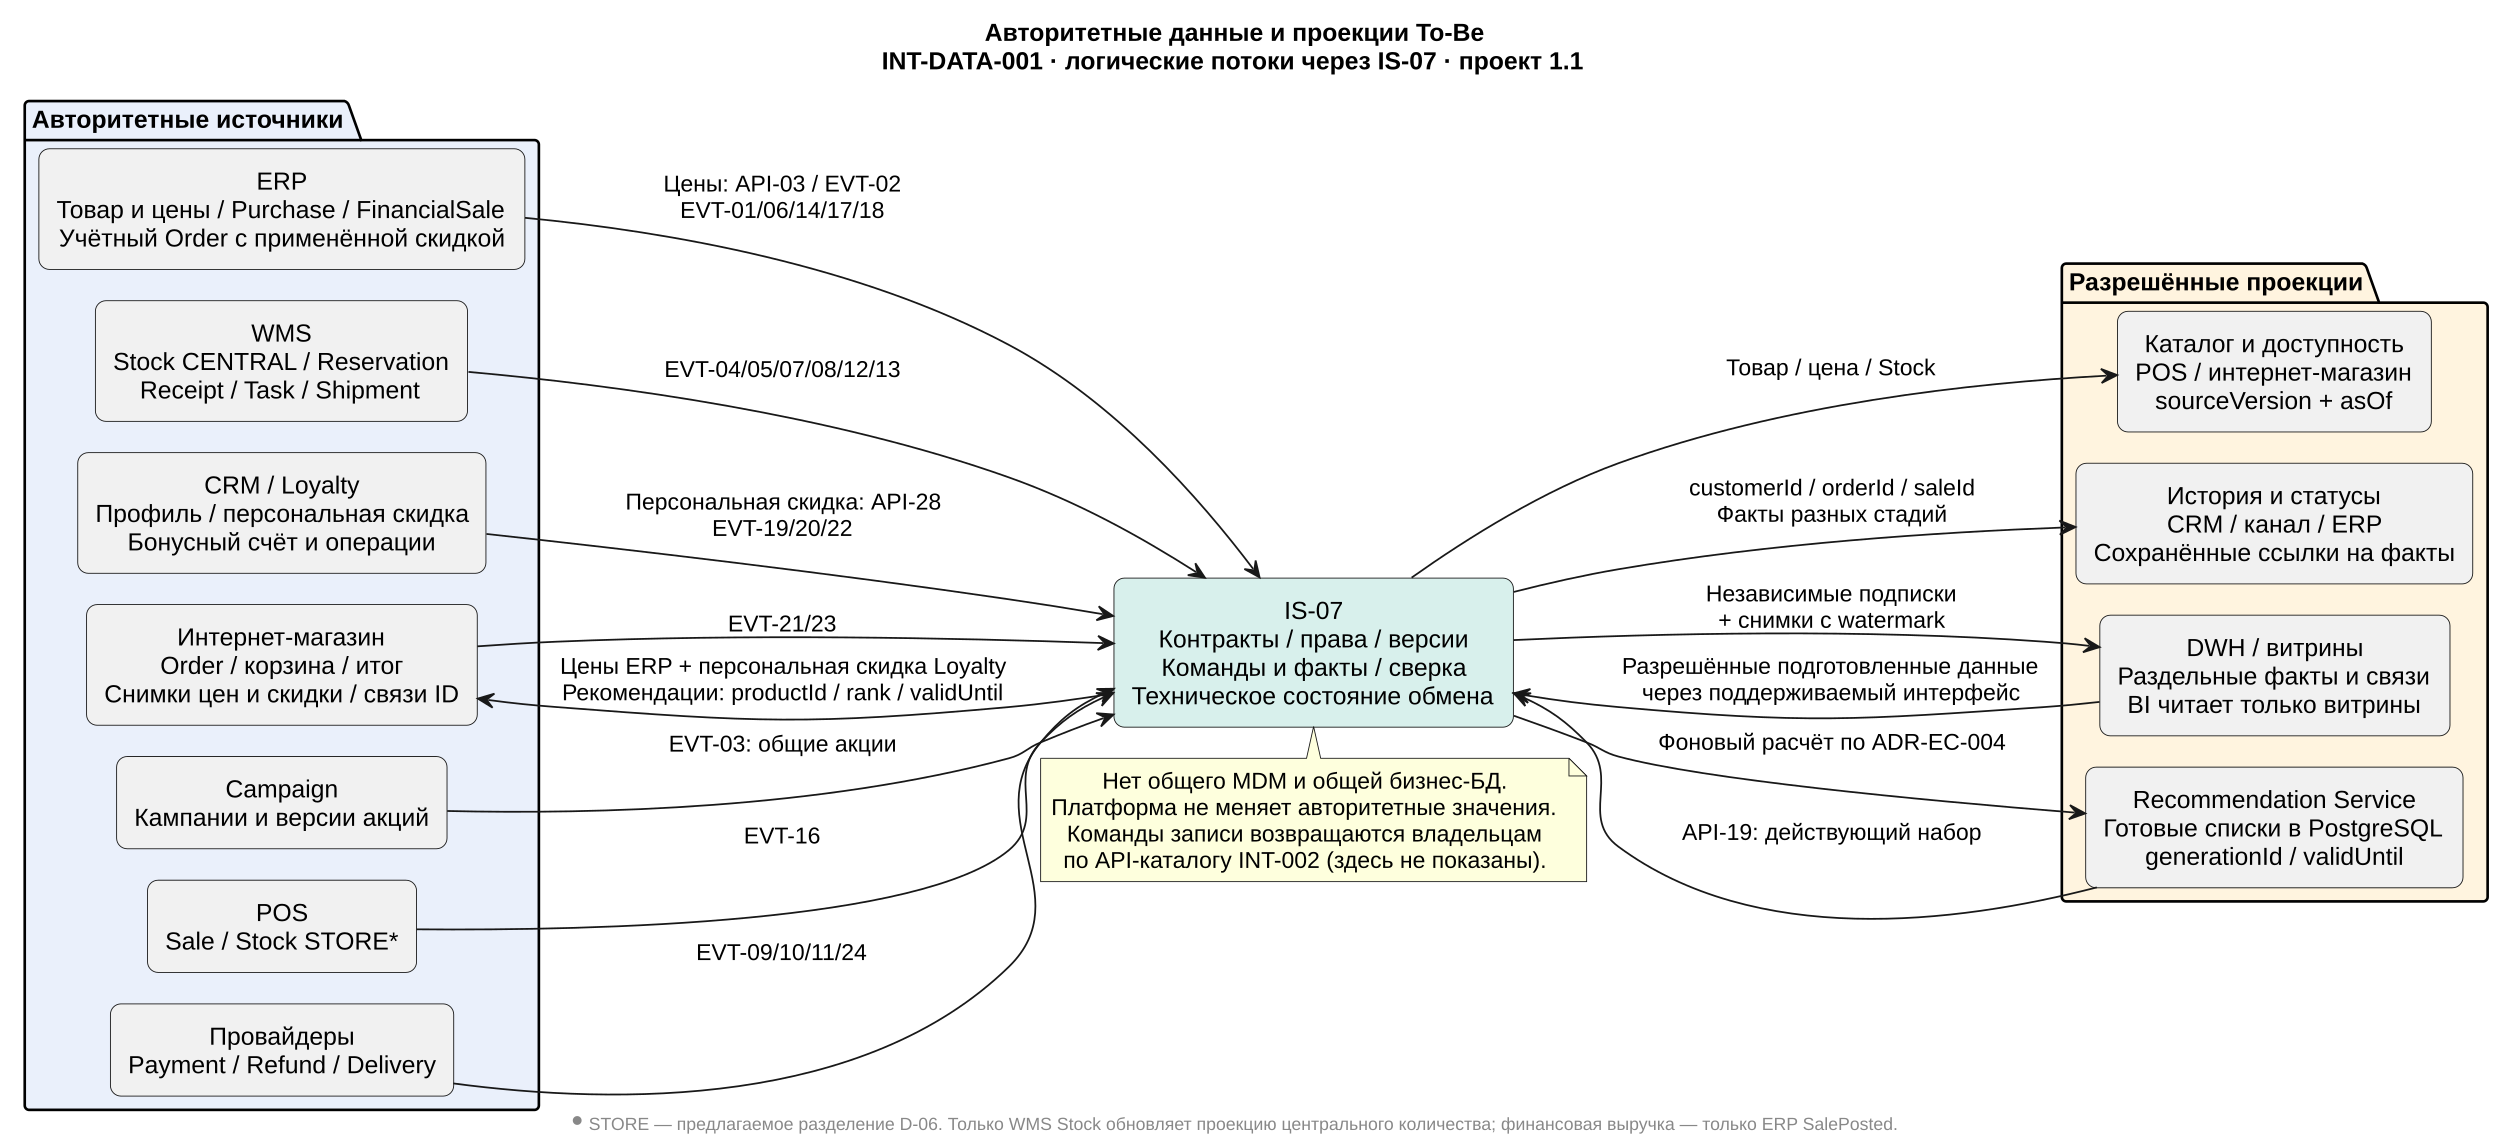
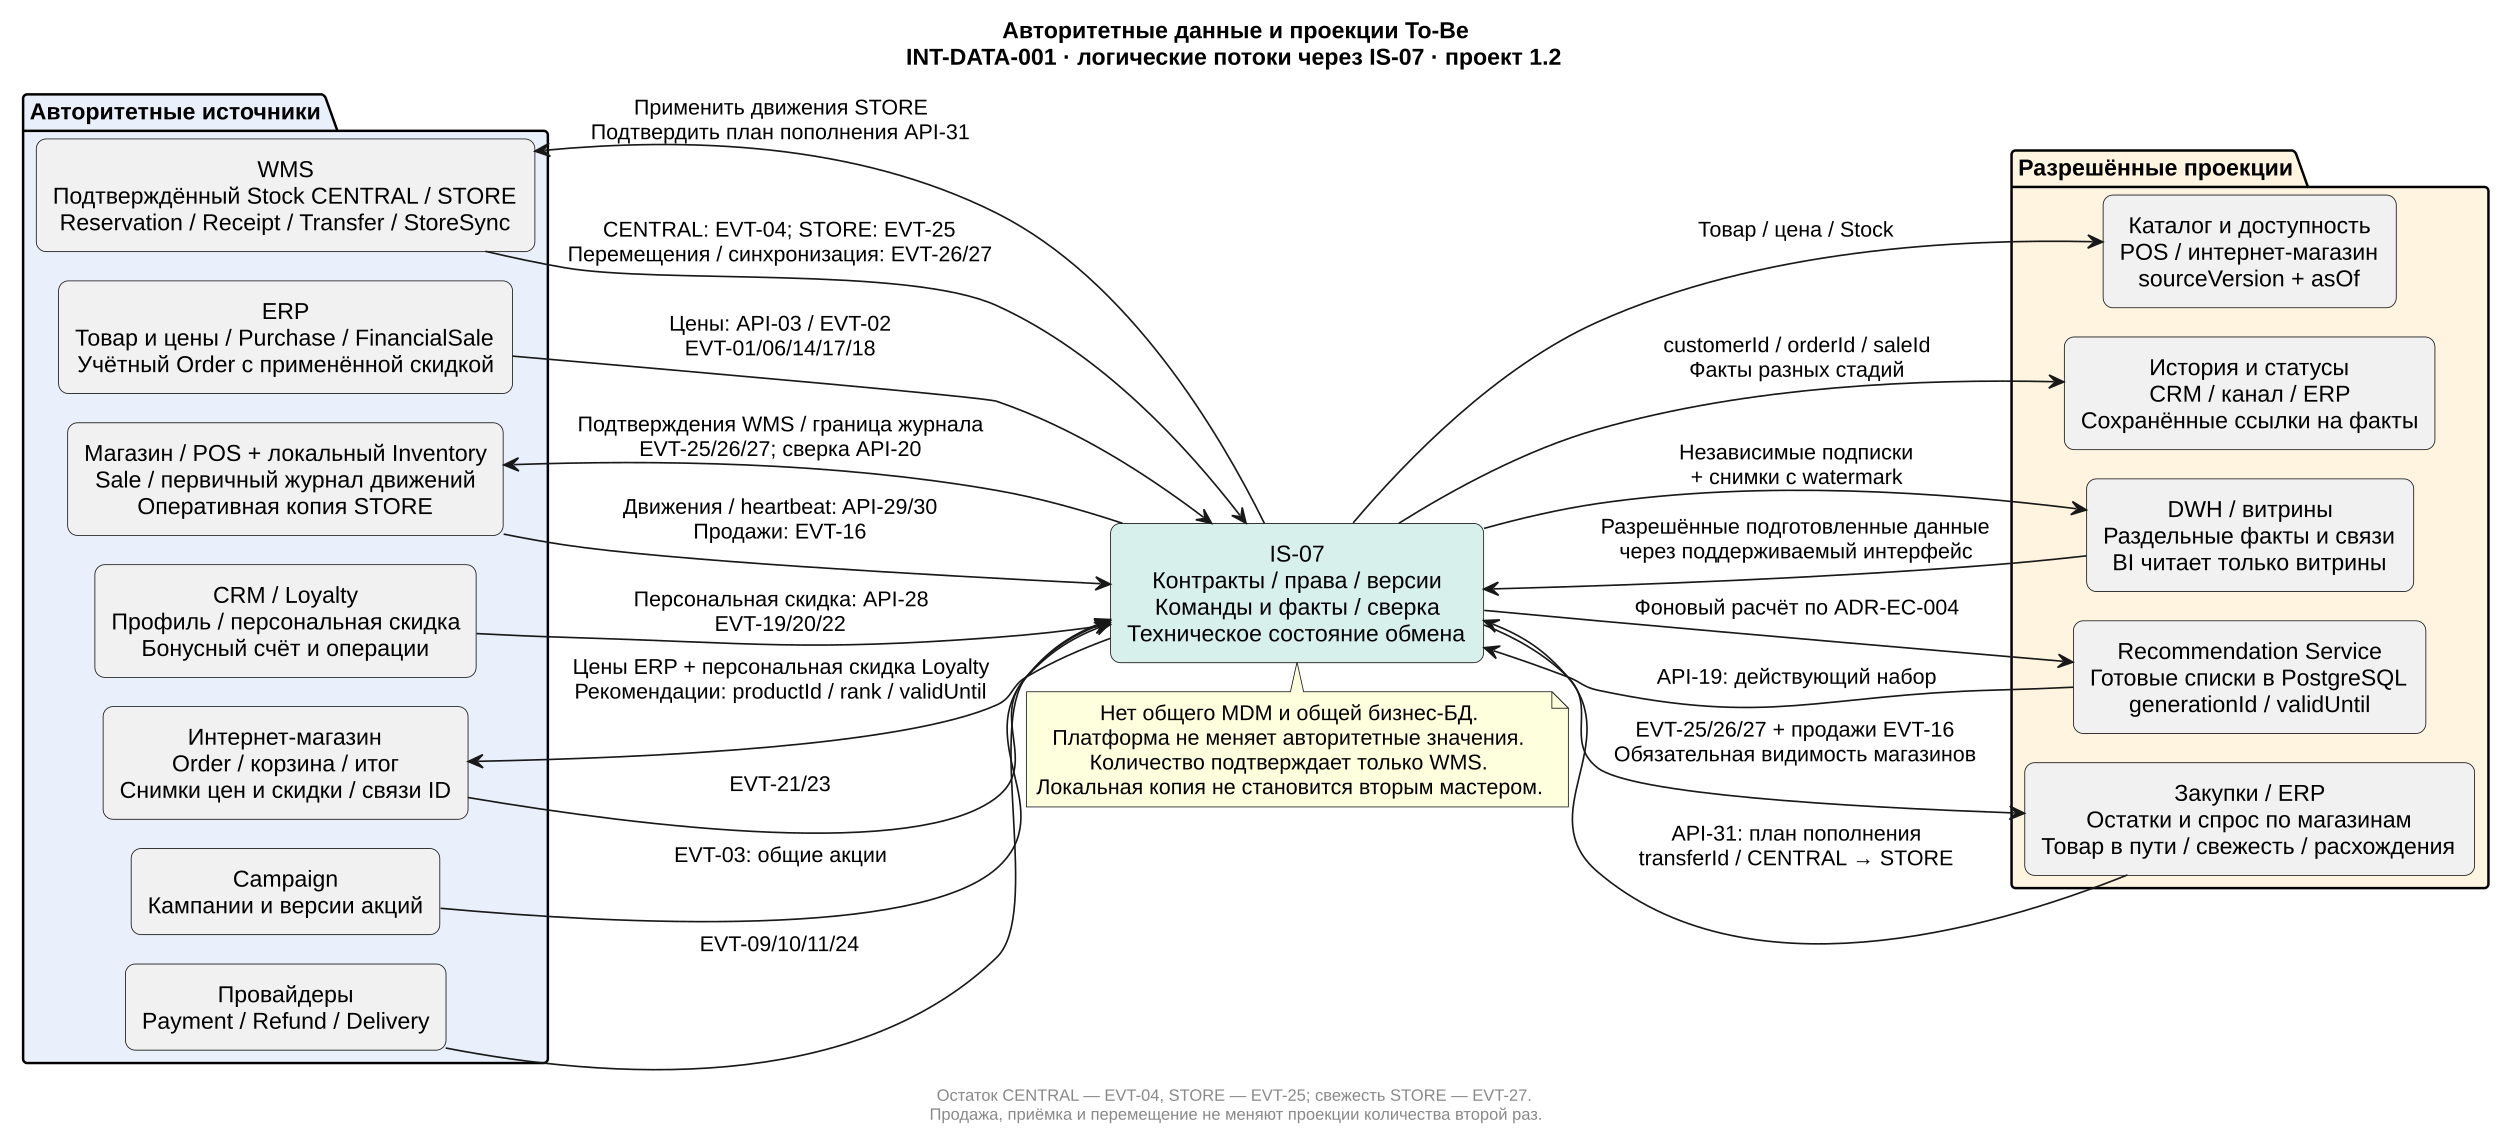
- <svg xmlns="http://www.w3.org/2000/svg" contentStyleType="text/css" data-diagram-type="DESCRIPTION" height="649px" preserveAspectRatio="none" style="width:1415px;height:649px;background:#FFFFFF;" version="1.1" viewBox="0 0 1415 649" width="1415px" zoomAndPan="magnify">
+ <svg xmlns="http://www.w3.org/2000/svg" contentStyleType="text/css" data-diagram-type="DESCRIPTION" height="688px" preserveAspectRatio="none" style="width:1515px;height:688px;background:#FFFFFF;" version="1.1" viewBox="0 0 1515 688" width="1515px" zoomAndPan="magnify">
  <defs />
  <g>
-     <text fill="#000000" font-family="Arial" font-size="14" font-weight="bold" lengthAdjust="spacing" textLength="284.307" x="557.347" y="23.132">Авторитетные данные и проекции To-Be</text>
-     <text fill="#000000" font-family="Arial" font-size="14" font-weight="bold" lengthAdjust="spacing" textLength="400.914" x="499.043" y="39.23">INT-DATA-001 · логические потоки через IS-07 · проект 1.1</text>
+     <text fill="#000000" font-family="Arial" font-size="14" font-weight="bold" lengthAdjust="spacing" textLength="284.307" x="607.347" y="23.132">Авторитетные данные и проекции To-Be</text>
+     <text fill="#000000" font-family="Arial" font-size="14" font-weight="bold" lengthAdjust="spacing" textLength="400.914" x="549.043" y="39.23">INT-DATA-001 · логические потоки через IS-07 · проект 1.2</text>
    <g class="cluster" data-entity="Авторитетные источники" data-source-line="9" data-uid="ent0002" id="cluster_Авторитетные источники">
-       <path d="M16.5,57.197 L194.975,57.197 A3.75,3.75 0 0 1 197.475,59.697 L204.475,79.296 L302.5,79.296 A2.5,2.5 0 0 1 305,81.796 L305,625.697 A2.5,2.5 0 0 1 302.5,628.197 L16.5,628.197 A2.5,2.5 0 0 1 14,625.697 L14,59.697 A2.5,2.5 0 0 1 16.5,57.197" fill="#EAF0FB" style="stroke:#000000;stroke-width:1.5;" />
+       <path d="M16.5,57.197 L194.975,57.197 A3.75,3.75 0 0 1 197.475,59.697 L204.475,79.296 L329.5,79.296 A2.5,2.5 0 0 1 332,81.796 L332,641.697 A2.5,2.5 0 0 1 329.5,644.197 L16.5,644.197 A2.5,2.5 0 0 1 14,641.697 L14,59.697 A2.5,2.5 0 0 1 16.5,57.197" fill="#EAF0FB" style="stroke:#000000;stroke-width:1.5;" />
      <line style="stroke:#000000;stroke-width:1.5;" x1="14" x2="204.475" y1="79.296" y2="79.296" />
      <text fill="#000000" font-family="Arial" font-size="14" font-weight="bold" lengthAdjust="spacing" textLength="177.475" x="18" y="72.329">Авторитетные источники</text>
    </g>
    <g class="cluster" data-entity="Разрешённые проекции" data-source-line="19" data-uid="ent0011" id="cluster_Разрешённые проекции">
-       <path d="M1169.5,149.197 L1337.092,149.197 A3.75,3.75 0 0 1 1339.592,151.697 L1346.592,171.296 L1405.5,171.296 A2.5,2.5 0 0 1 1408,173.796 L1408,507.697 A2.5,2.5 0 0 1 1405.5,510.197 L1169.5,510.197 A2.5,2.5 0 0 1 1167,507.697 L1167,151.697 A2.5,2.5 0 0 1 1169.5,149.197" fill="#FFF4DF" style="stroke:#000000;stroke-width:1.5;" />
-       <line style="stroke:#000000;stroke-width:1.5;" x1="1167" x2="1346.592" y1="171.296" y2="171.296" />
-       <text fill="#000000" font-family="Arial" font-size="14" font-weight="bold" lengthAdjust="spacing" textLength="166.592" x="1171" y="164.329">Разрешённые проекции</text>
+       <path d="M1221.5,91.197 L1389.092,91.197 A3.75,3.75 0 0 1 1391.592,93.697 L1398.592,113.296 L1505.5,113.296 A2.5,2.5 0 0 1 1508,115.796 L1508,535.697 A2.5,2.5 0 0 1 1505.5,538.197 L1221.5,538.197 A2.5,2.5 0 0 1 1219,535.697 L1219,93.697 A2.5,2.5 0 0 1 1221.5,91.197" fill="#FFF4DF" style="stroke:#000000;stroke-width:1.5;" />
+       <line style="stroke:#000000;stroke-width:1.5;" x1="1219" x2="1398.592" y1="113.296" y2="113.296" />
+       <text fill="#000000" font-family="Arial" font-size="14" font-weight="bold" lengthAdjust="spacing" textLength="166.592" x="1223" y="106.329">Разрешённые проекции</text>
    </g>
    <g class="entity" data-entity="IP" data-source-line="18" data-uid="ent0010" id="entity_IP">
-       <rect fill="#D8F0EC" height="84.394" rx="6" ry="6" style="stroke:#181818;stroke-width:0.5;" width="226.083" x="630.5" y="327.197" />
-       <text fill="#000000" font-family="Arial" font-size="14" lengthAdjust="spacing" textLength="33.462" x="726.811" y="350.329">IS-07</text>
-       <text fill="#000000" font-family="Arial" font-size="14" lengthAdjust="spacing" textLength="175.622" x="655.731" y="366.428">Контракты / права / версии</text>
-       <text fill="#000000" font-family="Arial" font-size="14" lengthAdjust="spacing" textLength="172.409" x="657.337" y="382.526">Команды и факты / сверка</text>
-       <text fill="#000000" font-family="Arial" font-size="14" lengthAdjust="spacing" textLength="206.083" x="640.5" y="398.625">Техническое состояние обмена</text>
-     </g>
-     <g class="entity" data-entity="GMN30" data-source-line="40" data-uid="ent0031" id="entity_GMN30">
-       <path d="M589,429.197 L589,498.992 A0,0 0 0 0 589,498.992 L898.031,498.992 A0,0 0 0 0 898.031,498.992 L898.031,439.197 L888.031,429.197 L747.5,429.197 L743.5,411.206 L739.5,429.197 L589,429.197 A0,0 0 0 0 589,429.197" fill="#FEFFDD" style="stroke:#181818;stroke-width:0.5;" />
-       <path d="M888.031,429.197 L888.031,439.197 L898.031,439.197 L888.031,429.197" fill="#FEFFDD" style="stroke:#181818;stroke-width:0.5;" />
-       <text fill="#000000" font-family="Arial" font-size="13" lengthAdjust="spacing" textLength="230.23" x="623.901" y="446.391">Нет общего MDM и общей бизнес-БД.</text>
-       <text fill="#000000" font-family="Arial" font-size="13" lengthAdjust="spacing" textLength="288.031" x="595" y="461.34">Платформа не меняет авторитетные значения.</text>
-       <text fill="#000000" font-family="Arial" font-size="13" lengthAdjust="spacing" textLength="270.309" x="603.861" y="476.289">Команды записи возвращаются владельцам</text>
-       <text fill="#000000" font-family="Arial" font-size="13" lengthAdjust="spacing" textLength="274.358" x="601.836" y="491.237">по API-каталогу INT-002 (здесь не показаны).</text>
+       <rect fill="#D8F0EC" height="84.394" rx="6" ry="6" style="stroke:#181818;stroke-width:0.5;" width="226.083" x="673" y="317.197" />
+       <text fill="#000000" font-family="Arial" font-size="14" lengthAdjust="spacing" textLength="33.462" x="769.311" y="340.329">IS-07</text>
+       <text fill="#000000" font-family="Arial" font-size="14" lengthAdjust="spacing" textLength="175.622" x="698.231" y="356.428">Контракты / права / версии</text>
+       <text fill="#000000" font-family="Arial" font-size="14" lengthAdjust="spacing" textLength="172.409" x="699.837" y="372.526">Команды и факты / сверка</text>
+       <text fill="#000000" font-family="Arial" font-size="14" lengthAdjust="spacing" textLength="206.083" x="683" y="388.625">Техническое состояние обмена</text>
+     </g>
+     <g class="entity" data-entity="GMN35" data-source-line="45" data-uid="ent0036" id="entity_GMN35">
+       <path d="M622,419.197 L622,488.992 A0,0 0 0 0 622,488.992 L950.43,488.992 A0,0 0 0 0 950.43,488.992 L950.43,429.197 L940.43,419.197 L790,419.197 L786,401.206 L782,419.197 L622,419.197 A0,0 0 0 0 622,419.197" fill="#FEFFDD" style="stroke:#181818;stroke-width:0.5;" />
+       <path d="M940.43,419.197 L940.43,429.197 L950.43,429.197 L940.43,419.197" fill="#FEFFDD" style="stroke:#181818;stroke-width:0.5;" />
+       <text fill="#000000" font-family="Arial" font-size="13" lengthAdjust="spacing" textLength="230.23" x="666.6" y="436.391">Нет общего MDM и общей бизнес-БД.</text>
+       <text fill="#000000" font-family="Arial" font-size="13" lengthAdjust="spacing" textLength="288.031" x="637.699" y="451.34">Платформа не меняет авторитетные значения.</text>
+       <text fill="#000000" font-family="Arial" font-size="13" lengthAdjust="spacing" textLength="242.792" x="660.319" y="466.289">Количество подтверждает только WMS.</text>
+       <text fill="#000000" font-family="Arial" font-size="13" lengthAdjust="spacing" textLength="307.43" x="628" y="481.237">Локальная копия не становится вторым мастером.</text>
    </g>
    <g class="entity" data-entity="ERP" data-source-line="10" data-uid="ent0003" id="entity_ERP">
-       <rect fill="#F1F1F1" height="68.296" rx="6" ry="6" style="stroke:#181818;stroke-width:0.5;" width="275.076" x="22" y="84.197" />
-       <text fill="#000000" font-family="Arial" font-size="14" lengthAdjust="spacing" textLength="28.786" x="145.145" y="107.329">ERP</text>
-       <text fill="#000000" font-family="Arial" font-size="14" lengthAdjust="spacing" textLength="255.076" x="32" y="123.428">Товар и цены / Purchase / FinancialSale</text>
-       <text fill="#000000" font-family="Arial" font-size="14" lengthAdjust="spacing" textLength="252.376" x="33.35" y="139.526">Учётный Order с применённой скидкой</text>
+       <rect fill="#F1F1F1" height="68.296" rx="6" ry="6" style="stroke:#181818;stroke-width:0.5;" width="275.076" x="35.5" y="170.197" />
+       <text fill="#000000" font-family="Arial" font-size="14" lengthAdjust="spacing" textLength="28.786" x="158.645" y="193.329">ERP</text>
+       <text fill="#000000" font-family="Arial" font-size="14" lengthAdjust="spacing" textLength="255.076" x="45.5" y="209.428">Товар и цены / Purchase / FinancialSale</text>
+       <text fill="#000000" font-family="Arial" font-size="14" lengthAdjust="spacing" textLength="252.376" x="46.85" y="225.526">Учётный Order с применённой скидкой</text>
    </g>
    <g class="entity" data-entity="WMS" data-source-line="11" data-uid="ent0004" id="entity_WMS">
-       <rect fill="#F1F1F1" height="68.296" rx="6" ry="6" style="stroke:#181818;stroke-width:0.5;" width="210.62" x="54" y="170.197" />
-       <text fill="#000000" font-family="Arial" font-size="14" lengthAdjust="spacing" textLength="34.214" x="142.203" y="193.329">WMS</text>
-       <text fill="#000000" font-family="Arial" font-size="14" lengthAdjust="spacing" textLength="190.62" x="64" y="209.428">Stock CENTRAL / Reservation</text>
-       <text fill="#000000" font-family="Arial" font-size="14" lengthAdjust="spacing" textLength="160.289" x="79.165" y="225.526">Receipt / Task / Shipment</text>
+       <rect fill="#F1F1F1" height="68.296" rx="6" ry="6" style="stroke:#181818;stroke-width:0.5;" width="302.14" x="22" y="84.197" />
+       <text fill="#000000" font-family="Arial" font-size="14" lengthAdjust="spacing" textLength="34.214" x="155.963" y="107.329">WMS</text>
+       <text fill="#000000" font-family="Arial" font-size="14" lengthAdjust="spacing" textLength="282.14" x="32" y="123.428">Подтверждённый Stock CENTRAL / STORE</text>
+       <text fill="#000000" font-family="Arial" font-size="14" lengthAdjust="spacing" textLength="273.889" x="36.126" y="139.526">Reservation / Receipt / Transfer / StoreSync</text>
    </g>
    <g class="entity" data-entity="CRM" data-source-line="12" data-uid="ent0005" id="entity_CRM">
-       <rect fill="#F1F1F1" height="68.296" rx="6" ry="6" style="stroke:#181818;stroke-width:0.5;" width="231.039" x="44" y="256.197" />
-       <text fill="#000000" font-family="Arial" font-size="14" lengthAdjust="spacing" textLength="87.91" x="115.564" y="279.329">CRM / Loyalty</text>
-       <text fill="#000000" font-family="Arial" font-size="14" lengthAdjust="spacing" textLength="211.039" x="54" y="295.428">Профиль / персональная скидка</text>
-       <text fill="#000000" font-family="Arial" font-size="14" lengthAdjust="spacing" textLength="174.685" x="72.177" y="311.526">Бонусный счёт и операции</text>
+       <rect fill="#F1F1F1" height="68.296" rx="6" ry="6" style="stroke:#181818;stroke-width:0.5;" width="231.039" x="57.5" y="342.197" />
+       <text fill="#000000" font-family="Arial" font-size="14" lengthAdjust="spacing" textLength="87.91" x="129.065" y="365.329">CRM / Loyalty</text>
+       <text fill="#000000" font-family="Arial" font-size="14" lengthAdjust="spacing" textLength="211.039" x="67.5" y="381.428">Профиль / персональная скидка</text>
+       <text fill="#000000" font-family="Arial" font-size="14" lengthAdjust="spacing" textLength="174.685" x="85.677" y="397.526">Бонусный счёт и операции</text>
    </g>
    <g class="entity" data-entity="CAMPAIGN" data-source-line="13" data-uid="ent0006" id="entity_CAMPAIGN">
-       <rect fill="#F1F1F1" height="52.197" rx="6" ry="6" style="stroke:#181818;stroke-width:0.5;" width="187.016" x="66" y="428.197" />
-       <text fill="#000000" font-family="Arial" font-size="14" lengthAdjust="spacing" textLength="63.813" x="127.601" y="451.329">Campaign</text>
-       <text fill="#000000" font-family="Arial" font-size="14" lengthAdjust="spacing" textLength="167.016" x="76" y="467.428">Кампании и версии акций</text>
+       <rect fill="#F1F1F1" height="52.197" rx="6" ry="6" style="stroke:#181818;stroke-width:0.5;" width="187.016" x="79.5" y="514.197" />
+       <text fill="#000000" font-family="Arial" font-size="14" lengthAdjust="spacing" textLength="63.813" x="141.101" y="537.329">Campaign</text>
+       <text fill="#000000" font-family="Arial" font-size="14" lengthAdjust="spacing" textLength="167.016" x="89.5" y="553.428">Кампании и версии акций</text>
    </g>
    <g class="entity" data-entity="POS" data-source-line="14" data-uid="ent0007" id="entity_POS">
-       <rect fill="#F1F1F1" height="52.197" rx="6" ry="6" style="stroke:#181818;stroke-width:0.5;" width="152.269" x="83.5" y="498.197" />
-       <text fill="#000000" font-family="Arial" font-size="14" lengthAdjust="spacing" textLength="29.565" x="144.852" y="521.329">POS</text>
-       <text fill="#000000" font-family="Arial" font-size="14" lengthAdjust="spacing" textLength="132.269" x="93.5" y="537.428">Sale / Stock STORE*</text>
+       <rect fill="#F1F1F1" height="68.296" rx="6" ry="6" style="stroke:#181818;stroke-width:0.5;" width="263.92" x="41" y="256.197" />
+       <text fill="#000000" font-family="Arial" font-size="14" lengthAdjust="spacing" textLength="243.92" x="51" y="279.329">Магазин / POS + локальный Inventory</text>
+       <text fill="#000000" font-family="Arial" font-size="14" lengthAdjust="spacing" textLength="230.576" x="57.672" y="295.428">Sale / первичный журнал движений</text>
+       <text fill="#000000" font-family="Arial" font-size="14" lengthAdjust="spacing" textLength="179.498" x="83.211" y="311.526">Оперативная копия STORE</text>
    </g>
    <g class="entity" data-entity="EXT" data-source-line="15" data-uid="ent0008" id="entity_EXT">
-       <rect fill="#F1F1F1" height="52.197" rx="6" ry="6" style="stroke:#181818;stroke-width:0.5;" width="194.296" x="62.5" y="568.197" />
-       <text fill="#000000" font-family="Arial" font-size="14" lengthAdjust="spacing" textLength="82.482" x="118.407" y="591.329">Провайдеры</text>
-       <text fill="#000000" font-family="Arial" font-size="14" lengthAdjust="spacing" textLength="174.296" x="72.5" y="607.428">Payment / Refund / Delivery</text>
+       <rect fill="#F1F1F1" height="52.197" rx="6" ry="6" style="stroke:#181818;stroke-width:0.5;" width="194.296" x="76" y="584.197" />
+       <text fill="#000000" font-family="Arial" font-size="14" lengthAdjust="spacing" textLength="82.482" x="131.907" y="607.329">Провайдеры</text>
+       <text fill="#000000" font-family="Arial" font-size="14" lengthAdjust="spacing" textLength="174.296" x="86" y="623.428">Payment / Refund / Delivery</text>
    </g>
    <g class="entity" data-entity="EC" data-source-line="16" data-uid="ent0009" id="entity_EC">
-       <rect fill="#F1F1F1" height="68.296" rx="6" ry="6" style="stroke:#181818;stroke-width:0.5;" width="221.134" x="49" y="342.197" />
-       <text fill="#000000" font-family="Arial" font-size="14" lengthAdjust="spacing" textLength="118.644" x="100.245" y="365.329">Интернет-магазин</text>
-       <text fill="#000000" font-family="Arial" font-size="14" lengthAdjust="spacing" textLength="137.703" x="90.715" y="381.428">Order / корзина / итог</text>
-       <text fill="#000000" font-family="Arial" font-size="14" lengthAdjust="spacing" textLength="201.134" x="59" y="397.526">Снимки цен и скидки / связи ID</text>
+       <rect fill="#F1F1F1" height="68.296" rx="6" ry="6" style="stroke:#181818;stroke-width:0.5;" width="221.134" x="62.5" y="428.197" />
+       <text fill="#000000" font-family="Arial" font-size="14" lengthAdjust="spacing" textLength="118.644" x="113.745" y="451.329">Интернет-магазин</text>
+       <text fill="#000000" font-family="Arial" font-size="14" lengthAdjust="spacing" textLength="137.703" x="104.215" y="467.428">Order / корзина / итог</text>
+       <text fill="#000000" font-family="Arial" font-size="14" lengthAdjust="spacing" textLength="201.134" x="72.5" y="483.526">Снимки цен и скидки / связи ID</text>
    </g>
    <g class="entity" data-entity="CAT" data-source-line="20" data-uid="ent0012" id="entity_CAT">
-       <rect fill="#F1F1F1" height="68.296" rx="6" ry="6" style="stroke:#181818;stroke-width:0.5;" width="177.637" x="1198.5" y="176.197" />
-       <text fill="#000000" font-family="Arial" font-size="14" lengthAdjust="spacing" textLength="146.973" x="1213.832" y="199.329">Каталог и доступность</text>
-       <text fill="#000000" font-family="Arial" font-size="14" lengthAdjust="spacing" textLength="157.637" x="1208.5" y="215.428">POS / интернет-магазин</text>
-       <text fill="#000000" font-family="Arial" font-size="14" lengthAdjust="spacing" textLength="135.01" x="1219.813" y="231.526">sourceVersion + asOf</text>
+       <rect fill="#F1F1F1" height="68.296" rx="6" ry="6" style="stroke:#181818;stroke-width:0.5;" width="177.637" x="1274.5" y="118.197" />
+       <text fill="#000000" font-family="Arial" font-size="14" lengthAdjust="spacing" textLength="146.973" x="1289.832" y="141.329">Каталог и доступность</text>
+       <text fill="#000000" font-family="Arial" font-size="14" lengthAdjust="spacing" textLength="157.637" x="1284.5" y="157.428">POS / интернет-магазин</text>
+       <text fill="#000000" font-family="Arial" font-size="14" lengthAdjust="spacing" textLength="135.01" x="1295.813" y="173.526">sourceVersion + asOf</text>
    </g>
    <g class="entity" data-entity="HISTORY" data-source-line="21" data-uid="ent0013" id="entity_HISTORY">
-       <rect fill="#F1F1F1" height="68.296" rx="6" ry="6" style="stroke:#181818;stroke-width:0.5;" width="224.565" x="1175" y="262.197" />
-       <text fill="#000000" font-family="Arial" font-size="14" lengthAdjust="spacing" textLength="121.721" x="1226.422" y="285.329">История и статусы</text>
-       <text fill="#000000" font-family="Arial" font-size="14" lengthAdjust="spacing" textLength="121.605" x="1226.48" y="301.428">CRM / канал / ERP</text>
-       <text fill="#000000" font-family="Arial" font-size="14" lengthAdjust="spacing" textLength="204.565" x="1185" y="317.526">Сохранённые ссылки на факты</text>
+       <rect fill="#F1F1F1" height="68.296" rx="6" ry="6" style="stroke:#181818;stroke-width:0.5;" width="224.565" x="1251" y="204.197" />
+       <text fill="#000000" font-family="Arial" font-size="14" lengthAdjust="spacing" textLength="121.721" x="1302.422" y="227.329">История и статусы</text>
+       <text fill="#000000" font-family="Arial" font-size="14" lengthAdjust="spacing" textLength="121.605" x="1302.48" y="243.428">CRM / канал / ERP</text>
+       <text fill="#000000" font-family="Arial" font-size="14" lengthAdjust="spacing" textLength="204.565" x="1261" y="259.526">Сохранённые ссылки на факты</text>
    </g>
    <g class="entity" data-entity="DWH" data-source-line="22" data-uid="ent0014" id="entity_DWH">
-       <rect fill="#F1F1F1" height="68.296" rx="6" ry="6" style="stroke:#181818;stroke-width:0.5;" width="198.192" x="1188.5" y="348.197" />
-       <text fill="#000000" font-family="Arial" font-size="14" lengthAdjust="spacing" textLength="100.174" x="1237.509" y="371.329">DWH / витрины</text>
-       <text fill="#000000" font-family="Arial" font-size="14" lengthAdjust="spacing" textLength="178.192" x="1198.5" y="387.428">Раздельные факты и связи</text>
-       <text fill="#000000" font-family="Arial" font-size="14" lengthAdjust="spacing" textLength="167.05" x="1204.071" y="403.526">BI читает только витрины</text>
+       <rect fill="#F1F1F1" height="68.296" rx="6" ry="6" style="stroke:#181818;stroke-width:0.5;" width="198.192" x="1264.5" y="290.197" />
+       <text fill="#000000" font-family="Arial" font-size="14" lengthAdjust="spacing" textLength="100.174" x="1313.509" y="313.329">DWH / витрины</text>
+       <text fill="#000000" font-family="Arial" font-size="14" lengthAdjust="spacing" textLength="178.192" x="1274.5" y="329.428">Раздельные факты и связи</text>
+       <text fill="#000000" font-family="Arial" font-size="14" lengthAdjust="spacing" textLength="167.05" x="1280.071" y="345.526">BI читает только витрины</text>
    </g>
    <g class="entity" data-entity="REC" data-source-line="23" data-uid="ent0015" id="entity_REC">
-       <rect fill="#F1F1F1" height="68.296" rx="6" ry="6" style="stroke:#181818;stroke-width:0.5;" width="213.566" x="1180.5" y="434.197" />
-       <text fill="#000000" font-family="Arial" font-size="14" lengthAdjust="spacing" textLength="160.296" x="1207.135" y="457.329">Recommendation Service</text>
-       <text fill="#000000" font-family="Arial" font-size="14" lengthAdjust="spacing" textLength="193.566" x="1190.5" y="473.428">Готовые списки в PostgreSQL</text>
-       <text fill="#000000" font-family="Arial" font-size="14" lengthAdjust="spacing" textLength="146.31" x="1214.128" y="489.526">generationId / validUntil</text>
-     </g>
-     <g class="link" data-entity-1="ERP" data-entity-2="IP" data-uid="lnk16" id="link_ERP_IP">
-       <polygon fill="#181818" points="712.935,326.83,710.692,317.24,709.917,322.844,704.313,322.069,712.935,326.83" style="stroke:#181818;stroke-width:1;" />
-       <path d="M297.133,123.291 C380.409,131.24 486.665,150.319 571,195.197 C630.536,226.879 678.653,281.544 709.313,322.046" fill="none" style="stroke:#181818;stroke-width:1;" />
-       <text fill="#000000" font-family="Arial" font-size="13" lengthAdjust="spacing" textLength="135.243" x="375.5" y="108.391">Цены: API-03 / EVT-02</text>
-       <text fill="#000000" font-family="Arial" font-size="13" lengthAdjust="spacing" textLength="116.359" x="384.942" y="123.34">EVT-01/06/14/17/18</text>
-     </g>
-     <g class="link" data-entity-1="WMS" data-entity-2="IP" data-uid="lnk17" id="link_WMS_IP">
-       <polygon fill="#181818" points="682.029,327.011,676.587,318.803,677.812,324.325,672.289,325.551,682.029,327.011" style="stroke:#181818;stroke-width:1;" />
-       <path d="M265.147,210.501 C349.686,218.065 470.678,234.543 571,270.197 C610.035,284.07 645.259,303.595 676.969,323.788" fill="none" style="stroke:#181818;stroke-width:1;" />
-       <text fill="#000000" font-family="Arial" font-size="13" lengthAdjust="spacing" textLength="134.431" x="376" y="213.391">EVT-04/05/07/08/12/13</text>
-     </g>
-     <g class="link" data-entity-1="CRM" data-entity-2="IP" data-uid="lnk18" id="link_CRM_IP">
-       <polygon fill="#181818" points="630.094,348.634,621.891,343.183,625.165,347.796,620.551,351.07,630.094,348.634" style="stroke:#181818;stroke-width:1;" />
-       <path d="M275.295,302.21 C357.732,311.248 471.409,324.554 571,339.197 C590.139,342.011 604.512,344.289 624.179,347.629" fill="none" style="stroke:#181818;stroke-width:1;" />
-       <text fill="#000000" font-family="Arial" font-size="13" lengthAdjust="spacing" textLength="178.28" x="354" y="288.391">Персональная скидка: API-28</text>
-       <text fill="#000000" font-family="Arial" font-size="13" lengthAdjust="spacing" textLength="80.215" x="403.033" y="303.34">EVT-19/20/22</text>
-     </g>
-     <g class="link" data-entity-1="CAMPAIGN" data-entity-2="IP" data-uid="lnk19" id="link_CAMPAIGN_IP">
-       <polygon fill="#181818" points="630.308,404.401,620.487,403.659,625.599,406.082,623.177,411.194,630.308,404.401" style="stroke:#181818;stroke-width:1;" />
-       <path d="M253.086,459.02 C337.412,460.97 464.632,457.748 571,429.197 C579.639,426.878 580.735,423.616 589,420.197 C602.234,414.723 610.637,411.423 624.658,406.418" fill="none" style="stroke:#181818;stroke-width:1;" />
-       <text fill="#000000" font-family="Arial" font-size="13" lengthAdjust="spacing" textLength="129.657" x="378.5" y="425.391">EVT-03: общие акции</text>
-     </g>
-     <g class="link" data-entity-1="POS" data-entity-2="IP" data-uid="lnk20" id="link_POS_IP">
-       <polygon fill="#181818" points="630.16,392.157,620.311,392.267,625.614,394.239,623.642,399.541,630.16,392.157" style="stroke:#181818;stroke-width:1;" />
-       <path d="M235.756,525.998 C340.144,526.913 521.637,522.281 571,481.197 C592.726,463.115 569.353,440.52 589,420.197 C600.516,408.285 609.421,401.653 624.704,394.655" fill="none" style="stroke:#181818;stroke-width:1;" />
-       <text fill="#000000" font-family="Arial" font-size="13" lengthAdjust="spacing" textLength="44.072" x="421" y="477.391">EVT-16</text>
-     </g>
-     <g class="link" data-entity-1="EXT" data-entity-2="IP" data-uid="lnk21" id="link_EXT_IP">
-       <polygon fill="#181818" points="630.482,389.819,620.634,389.953,625.941,391.912,623.982,397.219,630.482,389.819" style="stroke:#181818;stroke-width:1;" />
-       <path d="M256.567,613.219 C349.844,625.613 489.02,627.009 571,547.197 C611.848,507.43 552.475,463.968 589,420.197 C600.065,406.937 609.223,399.616 625.033,392.33" fill="none" style="stroke:#181818;stroke-width:1;" />
-       <text fill="#000000" font-family="Arial" font-size="13" lengthAdjust="spacing" textLength="98.287" x="394" y="543.391">EVT-09/10/11/24</text>
-     </g>
-     <g class="link" data-entity-1="EC" data-entity-2="IP" data-uid="lnk22" id="link_EC_IP">
-       <polygon fill="#181818" points="630.39,364.197,621.535,359.885,625.393,364.022,621.255,367.88,630.39,364.197" style="stroke:#181818;stroke-width:1;" />
-       <path d="M270.15,365.828 C285.207,364.738 300.477,363.807 315,363.197 C421.977,358.705 538.133,360.97 624.394,363.988" fill="none" style="stroke:#181818;stroke-width:1;" />
-       <text fill="#000000" font-family="Arial" font-size="13" lengthAdjust="spacing" textLength="62.144" x="412" y="357.391">EVT-21/23</text>
-     </g>
-     <g class="link" data-entity-1="IP" data-entity-2="CAT" data-uid="lnk23" id="link_IP_CAT">
-       <polygon fill="#181818" points="1198.304,212.293,1189.099,208.792,1193.312,212.567,1189.537,216.78,1198.304,212.293" style="stroke:#181818;stroke-width:1;" />
-       <path d="M798.966,326.937 C831.242,304.084 873.947,277.482 916,262.197 C1008.637,228.526 1115.644,216.831 1192.313,212.621" fill="none" style="stroke:#181818;stroke-width:1;" />
-       <text fill="#000000" font-family="Arial" font-size="13" lengthAdjust="spacing" textLength="119.806" x="977" y="212.391">Товар / цена / Stock</text>
-     </g>
-     <g class="link" data-entity-1="IP" data-entity-2="HISTORY" data-uid="lnk24" id="link_IP_HISTORY">
-       <polygon fill="#181818" points="1174.763,298.301,1165.618,294.644,1169.766,298.49,1165.92,302.639,1174.763,298.301" style="stroke:#181818;stroke-width:1;" />
-       <path d="M856.798,335.024 C876.385,330.041 896.675,325.49 916,322.197 C1002.13,307.521 1094.886,301.324 1168.767,298.528" fill="none" style="stroke:#181818;stroke-width:1;" />
-       <text fill="#000000" font-family="Arial" font-size="13" lengthAdjust="spacing" textLength="161.852" x="956" y="280.391">customerId / orderId / saleId</text>
-       <text fill="#000000" font-family="Arial" font-size="13" lengthAdjust="spacing" textLength="130.559" x="971.647" y="295.34">Факты разных стадий</text>
-     </g>
-     <g class="link" data-entity-1="IP" data-entity-2="DWH" data-uid="lnk25" id="link_IP_DWH">
-       <polygon fill="#181818" points="1188.382,366.269,1179.918,361.233,1183.417,365.678,1178.972,369.177,1188.382,366.269" style="stroke:#181818;stroke-width:1;" />
-       <path d="M856.703,362.284 C939.743,358.451 1055.566,355.796 1157,363.197 C1167.198,363.941 1171.855,364.302 1182.424,365.56" fill="none" style="stroke:#181818;stroke-width:1;" />
-       <text fill="#000000" font-family="Arial" font-size="13" lengthAdjust="spacing" textLength="142.467" x="965.5" y="340.391">Независимые подписки</text>
-       <text fill="#000000" font-family="Arial" font-size="13" lengthAdjust="spacing" textLength="128.432" x="972.517" y="355.34">+ снимки с watermark</text>
-     </g>
-     <g class="link" data-entity-1="DWH" data-entity-2="IP" data-uid="lnk26" id="link_DWH_IP">
-       <polygon fill="#181818" points="856.656,392.436,864.89,397.84,861.59,393.245,866.185,389.945,856.656,392.436" style="stroke:#181818;stroke-width:1;" />
-       <path d="M1188.365,397.288 C1177.799,398.479 1167.19,399.493 1157,400.197 C1050.144,407.588 1022.683,409.762 916,400.197 C896.713,398.468 882.272,396.637 862.577,393.407" fill="none" style="stroke:#181818;stroke-width:1;" />
-       <text fill="#000000" font-family="Arial" font-size="13" lengthAdjust="spacing" textLength="237.548" x="918" y="381.391">Разрешённые подготовленные данные</text>
-       <text fill="#000000" font-family="Arial" font-size="13" lengthAdjust="spacing" textLength="214.957" x="929.296" y="396.34">через поддерживаемый интерфейс</text>
-     </g>
-     <g class="link" data-entity-1="IP" data-entity-2="REC" data-uid="lnk27" id="link_IP_REC">
-       <polygon fill="#181818" points="1180.272,460.409,1171.623,455.697,1175.289,460.006,1170.98,463.672,1180.272,460.409" style="stroke:#181818;stroke-width:1;" />
-       <path d="M856.873,405.126 C870.796,409.99 884.776,415.076 898,420.197 C906.164,423.359 907.546,425.922 916,428.197 C964.183,441.164 1082.832,452.544 1174.292,459.926" fill="none" style="stroke:#181818;stroke-width:1;" />
-       <text fill="#000000" font-family="Arial" font-size="13" lengthAdjust="spacing" textLength="196.911" x="938.5" y="424.391">Фоновый расчёт по ADR-EC-004</text>
-     </g>
-     <g class="link" data-entity-1="REC" data-entity-2="IP" data-uid="lnk28" id="link_REC_IP">
-       <polygon fill="#181818" points="856.744,392.251,863.269,399.628,861.292,394.328,866.592,392.351,856.744,392.251" style="stroke:#181818;stroke-width:1;" />
-       <path d="M1186.816,502.259 C1105.928,523.167 993.06,536.254 916,479.197 C893.967,462.883 917.145,439.82 898,420.197 C886.43,408.338 877.497,401.729 862.201,394.744" fill="none" style="stroke:#181818;stroke-width:1;" />
-       <text fill="#000000" font-family="Arial" font-size="13" lengthAdjust="spacing" textLength="169.8" x="952" y="475.391">API-19: действующий набор</text>
-     </g>
-     <g class="link" data-entity-1="IP" data-entity-2="EC" data-uid="lnk29" id="link_IP_EC">
-       <polygon fill="#181818" points="270.398,395.392,278.792,400.544,275.354,396.052,279.847,392.614,270.398,395.392" style="stroke:#181818;stroke-width:1;" />
-       <path d="M630.344,392.436 C610.649,395.666 590.287,398.468 571,400.197 C457.677,410.357 428.44,408.956 315,400.197 C300.521,399.079 291.293,398.172 276.346,396.183" fill="none" style="stroke:#181818;stroke-width:1;" />
-       <text fill="#000000" font-family="Arial" font-size="13" lengthAdjust="spacing" textLength="252.338" x="317" y="381.391">Цены ERP + персональная скидка Loyalty</text>
-       <text fill="#000000" font-family="Arial" font-size="13" lengthAdjust="spacing" textLength="250.079" x="318.13" y="396.34">Рекомендации: productId / rank / validUntil</text>
-     </g>
-     <ellipse cx="326.695" cy="634.196" fill="#888888" rx="2.5" ry="2.5" />
-     <text fill="#888888" font-family="Arial" font-size="10" lengthAdjust="spacing" textLength="744.609" x="333.195" y="639.577">STORE — предлагаемое разделение D-06. Только WMS Stock обновляет проекцию центрального количества; финансовая выручка — только ERP SalePosted.</text>
+       <rect fill="#F1F1F1" height="68.296" rx="6" ry="6" style="stroke:#181818;stroke-width:0.5;" width="213.566" x="1256.5" y="376.197" />
+       <text fill="#000000" font-family="Arial" font-size="14" lengthAdjust="spacing" textLength="160.296" x="1283.135" y="399.329">Recommendation Service</text>
+       <text fill="#000000" font-family="Arial" font-size="14" lengthAdjust="spacing" textLength="193.566" x="1266.5" y="415.428">Готовые списки в PostgreSQL</text>
+       <text fill="#000000" font-family="Arial" font-size="14" lengthAdjust="spacing" textLength="146.31" x="1290.128" y="431.526">generationId / validUntil</text>
+     </g>
+     <g class="entity" data-entity="PROC" data-source-line="24" data-uid="ent0016" id="entity_PROC">
+       <rect fill="#F1F1F1" height="68.296" rx="6" ry="6" style="stroke:#181818;stroke-width:0.5;" width="272.608" x="1227" y="462.197" />
+       <text fill="#000000" font-family="Arial" font-size="14" lengthAdjust="spacing" textLength="91.349" x="1317.63" y="485.329">Закупки / ERP</text>
+       <text fill="#000000" font-family="Arial" font-size="14" lengthAdjust="spacing" textLength="198.03" x="1264.289" y="501.428">Остатки и спрос по магазинам</text>
+       <text fill="#000000" font-family="Arial" font-size="14" lengthAdjust="spacing" textLength="252.608" x="1237" y="517.526">Товар в пути / свежесть / расхождения</text>
+     </g>
+     <g class="link" data-entity-1="ERP" data-entity-2="IP" data-uid="lnk17" id="link_ERP_IP">
+       <polygon fill="#181818" points="734.244,317.188,729.473,308.572,730.254,314.175,724.652,314.956,734.244,317.188" style="stroke:#181818;stroke-width:1;" />
+       <path d="M310.552,215.812 C433.815,226.413 596.976,240.79 604,243.197 C651.841,259.594 694.958,287.515 729.456,313.572" fill="none" style="stroke:#181818;stroke-width:1;" />
+       <text fill="#000000" font-family="Arial" font-size="13" lengthAdjust="spacing" textLength="135.243" x="405.5" y="200.391">Цены: API-03 / EVT-02</text>
+       <text fill="#000000" font-family="Arial" font-size="13" lengthAdjust="spacing" textLength="116.359" x="414.942" y="215.34">EVT-01/06/14/17/18</text>
+     </g>
+     <g class="link" data-entity-1="WMS" data-entity-2="IP" data-uid="lnk18" id="link_WMS_IP">
+       <polygon fill="#181818" points="755.117,317.094,752.775,307.527,752.058,313.138,746.447,312.421,755.117,317.094" style="stroke:#181818;stroke-width:1;" />
+       <path d="M294.136,152.273 C310.14,156.043 326.404,159.49 342,162.197 C399.585,172.192 550.793,161.012 604,185.197 C667.888,214.237 719.336,270.825 751.446,312.347" fill="none" style="stroke:#181818;stroke-width:1;" />
+       <text fill="#000000" font-family="Arial" font-size="13" lengthAdjust="spacing" textLength="215.274" x="365.408" y="143.391">CENTRAL: EVT-04; STORE: EVT-25</text>
+       <text fill="#000000" font-family="Arial" font-size="13" lengthAdjust="spacing" textLength="258.089" x="344" y="158.34">Перемещения / синхронизация: EVT-26/27</text>
+     </g>
+     <g class="link" data-entity-1="CRM" data-entity-2="IP" data-uid="lnk19" id="link_CRM_IP">
+       <polygon fill="#181818" points="672.806,378.572,663.338,375.858,667.854,379.265,664.447,383.78,672.806,378.572" style="stroke:#181818;stroke-width:1;" />
+       <path d="M288.731,383.938 C306.557,384.877 324.769,385.685 342,386.197 C458.393,389.658 487.875,394.811 604,386.197 C626.337,384.54 644.157,382.58 666.864,379.403" fill="none" style="stroke:#181818;stroke-width:1;" />
+       <text fill="#000000" font-family="Arial" font-size="13" lengthAdjust="spacing" textLength="178.28" x="384" y="367.391">Персональная скидка: API-28</text>
+       <text fill="#000000" font-family="Arial" font-size="13" lengthAdjust="spacing" textLength="80.215" x="433.033" y="382.34">EVT-19/20/22</text>
+     </g>
+     <g class="link" data-entity-1="CAMPAIGN" data-entity-2="IP" data-uid="lnk20" id="link_CAMPAIGN_IP">
+       <polygon fill="#181818" points="672.925,376.094,663.085,375.661,668.271,377.922,666.01,383.108,672.925,376.094" style="stroke:#181818;stroke-width:1;" />
+       <path d="M266.973,550.418 C378.33,560.462 555.907,568.78 604,526.197 C643.062,491.611 587.962,449.737 622,410.197 C635.445,394.579 648.018,385.876 667.34,378.288" fill="none" style="stroke:#181818;stroke-width:1;" />
+       <text fill="#000000" font-family="Arial" font-size="13" lengthAdjust="spacing" textLength="129.657" x="408.5" y="522.391">EVT-03: общие акции</text>
+     </g>
+     <g class="link" data-entity-1="POS" data-entity-2="IP" data-uid="lnk21" id="link_POS_IP">
+       <polygon fill="#181818" points="672.863,354.012,664.073,349.57,667.869,353.764,663.675,357.56,672.863,354.012" style="stroke:#181818;stroke-width:1;" />
+       <path d="M305.191,323.664 C317.58,326.15 329.993,328.388 342,330.197 C403.4,339.449 557.007,348.245 666.87,353.714" fill="none" style="stroke:#181818;stroke-width:1;" />
+       <text fill="#000000" font-family="Arial" font-size="13" lengthAdjust="spacing" textLength="191.185" x="377.5" y="311.391">Движения / heartbeat: API-29/30</text>
+       <text fill="#000000" font-family="Arial" font-size="13" lengthAdjust="spacing" textLength="105.873" x="420.156" y="326.34">Продажи: EVT-16</text>
+     </g>
+     <g class="link" data-entity-1="IP" data-entity-2="WMS" data-uid="lnk22" id="link_IP_WMS">
+       <polygon fill="#181818" points="324.159,91.632,333.492,94.778,329.138,91.167,332.749,86.813,324.159,91.632" style="stroke:#181818;stroke-width:1;" />
+       <path d="M766.21,317.13 C739.198,262.431 683.714,169.171 604,129.197 C518.304,86.224 416.399,83.026 330.134,91.074" fill="none" style="stroke:#181818;stroke-width:1;" />
+       <text fill="#000000" font-family="Arial" font-size="13" lengthAdjust="spacing" textLength="178.337" x="384.171" y="69.391">Применить движения STORE</text>
+       <text fill="#000000" font-family="Arial" font-size="13" lengthAdjust="spacing" textLength="230.68" x="358" y="84.34">Подтвердить план пополнения API-31</text>
+     </g>
+     <g class="link" data-entity-1="IP" data-entity-2="POS" data-uid="lnk23" id="link_IP_POS">
+       <polygon fill="#181818" points="305.314,281.756,314.445,285.447,310.311,281.586,314.172,277.452,305.314,281.756" style="stroke:#181818;stroke-width:1;" />
+       <path d="M680.227,317.113 C655.607,308.968 629.194,301.604 604,297.197 C504.896,279.864 396.982,278.635 311.31,281.552" fill="none" style="stroke:#181818;stroke-width:1;" />
+       <text fill="#000000" font-family="Arial" font-size="13" lengthAdjust="spacing" textLength="246.27" x="350" y="261.391">Подтверждения WMS / граница журнала</text>
+       <text fill="#000000" font-family="Arial" font-size="13" lengthAdjust="spacing" textLength="171.577" x="387.346" y="276.34">EVT-25/26/27; сверка API-20</text>
+     </g>
+     <g class="link" data-entity-1="EXT" data-entity-2="IP" data-uid="lnk24" id="link_EXT_IP">
+       <polygon fill="#181818" points="672.732,375.419,662.893,374.989,668.079,377.248,665.819,382.434,672.732,375.419" style="stroke:#181818;stroke-width:1;" />
+       <path d="M270.062,635.08 C367.735,654.026 516.754,664.371 604,580.197 C631.339,553.821 597.921,439.58 622,410.197 C635.156,394.144 647.721,385.251 667.148,377.614" fill="none" style="stroke:#181818;stroke-width:1;" />
+       <text fill="#000000" font-family="Arial" font-size="13" lengthAdjust="spacing" textLength="98.287" x="424" y="576.391">EVT-09/10/11/24</text>
+     </g>
+     <g class="link" data-entity-1="EC" data-entity-2="IP" data-uid="lnk25" id="link_EC_IP">
+       <polygon fill="#181818" points="672.74,377.548,662.9,377.13,668.089,379.383,665.836,384.572,672.74,377.548" style="stroke:#181818;stroke-width:1;" />
+       <path d="M283.519,483.285 C394.338,501.919 555.974,520.82 604,483.197 C630.306,462.59 599.109,434.541 622,410.197 C635.812,395.508 648.206,387.226 667.158,379.75" fill="none" style="stroke:#181818;stroke-width:1;" />
+       <text fill="#000000" font-family="Arial" font-size="13" lengthAdjust="spacing" textLength="62.144" x="442" y="479.391">EVT-21/23</text>
+     </g>
+     <g class="link" data-entity-1="IP" data-entity-2="CAT" data-uid="lnk26" id="link_IP_CAT">
+       <polygon fill="#181818" points="1274.213,146.596,1265.303,142.401,1269.214,146.487,1265.128,150.399,1274.213,146.596" style="stroke:#181818;stroke-width:1;" />
+       <path d="M820.026,316.832 C852.957,277.987 907.276,222.488 968,195.197 C1066.189,151.07 1185.482,144.659 1268.215,146.465" fill="none" style="stroke:#181818;stroke-width:1;" />
+       <text fill="#000000" font-family="Arial" font-size="13" lengthAdjust="spacing" textLength="119.806" x="1029" y="143.391">Товар / цена / Stock</text>
+     </g>
+     <g class="link" data-entity-1="IP" data-entity-2="HISTORY" data-uid="lnk27" id="link_IP_HISTORY">
+       <polygon fill="#181818" points="1250.645,231.433,1241.734,227.239,1245.647,231.325,1241.561,235.237,1250.645,231.433" style="stroke:#181818;stroke-width:1;" />
+       <path d="M847.678,317.103 C881.493,295.999 925.293,272.39 968,260.197 C1060.674,233.738 1164.454,229.565 1244.647,231.303" fill="none" style="stroke:#181818;stroke-width:1;" />
+       <text fill="#000000" font-family="Arial" font-size="13" lengthAdjust="spacing" textLength="161.852" x="1008" y="213.391">customerId / orderId / saleId</text>
+       <text fill="#000000" font-family="Arial" font-size="13" lengthAdjust="spacing" textLength="130.559" x="1023.647" y="228.34">Факты разных стадий</text>
+     </g>
+     <g class="link" data-entity-1="IP" data-entity-2="DWH" data-uid="lnk28" id="link_IP_DWH">
+       <polygon fill="#181818" points="1264.314,309.028,1255.871,303.957,1259.352,308.416,1254.892,311.897,1264.314,309.028" style="stroke:#181818;stroke-width:1;" />
+       <path d="M899.316,320.218 C921.801,313.974 945.448,308.49 968,305.197 C1068.248,290.562 1178.233,298.415 1258.359,308.294" fill="none" style="stroke:#181818;stroke-width:1;" />
+       <text fill="#000000" font-family="Arial" font-size="13" lengthAdjust="spacing" textLength="142.467" x="1017.5" y="278.391">Независимые подписки</text>
+       <text fill="#000000" font-family="Arial" font-size="13" lengthAdjust="spacing" textLength="128.432" x="1024.517" y="293.34">+ снимки с watermark</text>
+     </g>
+     <g class="link" data-entity-1="IP" data-entity-2="PROC" data-uid="lnk29" id="link_IP_PROC">
+       <polygon fill="#181818" points="1226.811,492.874,1217.961,488.554,1221.814,492.695,1217.673,496.549,1226.811,492.874" style="stroke:#181818;stroke-width:1;" />
+       <path d="M899.229,378.726 C917.958,386.097 935.861,396.241 950,410.197 C968.305,428.265 947.784,449.297 968,465.197 C988.301,481.164 1114.875,488.854 1220.815,492.659" fill="none" style="stroke:#181818;stroke-width:1;" />
+       <text fill="#000000" font-family="Arial" font-size="13" lengthAdjust="spacing" textLength="194.987" x="991.051" y="446.391">EVT-25/26/27 + продажи EVT-16</text>
+       <text fill="#000000" font-family="Arial" font-size="13" lengthAdjust="spacing" textLength="221.089" x="978" y="461.34">Обязательная видимость магазинов</text>
+     </g>
+     <g class="link" data-entity-1="PROC" data-entity-2="IP" data-uid="lnk30" id="link_PROC_IP">
+       <polygon fill="#181818" points="899.107,376.067,906.021,383.081,903.761,377.895,908.947,375.635,899.107,376.067" style="stroke:#181818;stroke-width:1;" />
+       <path d="M1289.235,530.222 C1201.927,565.113 1056.74,604.427 968,528.197 C927.758,493.628 984.559,450.448 950,410.197 C936.576,394.562 924.011,385.851 904.692,378.261" fill="none" style="stroke:#181818;stroke-width:1;" />
+       <text fill="#000000" font-family="Arial" font-size="13" lengthAdjust="spacing" textLength="151.626" x="1012.903" y="509.391">API-31: план пополнения</text>
+       <text fill="#000000" font-family="Arial" font-size="13" lengthAdjust="spacing" textLength="191.433" x="993" y="524.34">transferId / CENTRAL → STORE</text>
+     </g>
+     <g class="link" data-entity-1="DWH" data-entity-2="IP" data-uid="lnk31" id="link_DWH_IP">
+       <polygon fill="#181818" points="899.09,357.014,908.191,360.777,904.088,356.883,907.982,352.78,899.09,357.014" style="stroke:#181818;stroke-width:1;" />
+       <path d="M1264.345,336.839 C1245.977,338.883 1226.922,340.788 1209,342.197 C1104.105,350.448 990.207,354.634 905.087,356.857" fill="none" style="stroke:#181818;stroke-width:1;" />
+       <text fill="#000000" font-family="Arial" font-size="13" lengthAdjust="spacing" textLength="237.548" x="970" y="323.391">Разрешённые подготовленные данные</text>
+       <text fill="#000000" font-family="Arial" font-size="13" lengthAdjust="spacing" textLength="214.957" x="981.296" y="338.34">через поддерживаемый интерфейс</text>
+     </g>
+     <g class="link" data-entity-1="IP" data-entity-2="REC" data-uid="lnk32" id="link_IP_REC">
+       <polygon fill="#181818" points="1256.158,401.255,1247.528,396.509,1251.176,400.832,1246.852,404.48,1256.158,401.255" style="stroke:#181818;stroke-width:1;" />
+       <path d="M899.471,369.896 C922.156,372.016 945.838,374.202 968,376.197 C1065.565,384.983 1170.769,394.016 1250.179,400.748" fill="none" style="stroke:#181818;stroke-width:1;" />
+       <text fill="#000000" font-family="Arial" font-size="13" lengthAdjust="spacing" textLength="196.911" x="990.5" y="372.391">Фоновый расчёт по ADR-EC-004</text>
+     </g>
+     <g class="link" data-entity-1="REC" data-entity-2="IP" data-uid="lnk33" id="link_REC_IP">
+       <polygon fill="#181818" points="899.376,392.493,906.682,399.097,904.127,394.05,909.174,391.495,899.376,392.493" style="stroke:#181818;stroke-width:1;" />
+       <path d="M1256.42,416.447 C1240.531,417.174 1224.339,417.798 1209,418.197 C1101.925,420.986 1072.778,440.433 968,418.197 C959.436,416.38 958.191,413.287 950,410.197 C933.77,404.075 922.148,399.956 905.077,394.361" fill="none" style="stroke:#181818;stroke-width:1;" />
+       <text fill="#000000" font-family="Arial" font-size="13" lengthAdjust="spacing" textLength="169.8" x="1004" y="414.391">API-19: действующий набор</text>
+     </g>
+     <g class="link" data-entity-1="IP" data-entity-2="EC" data-uid="lnk34" id="link_IP_EC">
+       <polygon fill="#181818" points="283.686,461.475,292.765,465.294,288.685,461.375,292.604,457.296,283.686,461.475" style="stroke:#181818;stroke-width:1;" />
+       <path d="M672.948,386.816 C655.315,393.245 637.734,400.978 622,410.197 C612.506,415.76 614.052,422.72 604,427.197 C548.708,451.824 397.834,459.186 289.685,461.355" fill="none" style="stroke:#181818;stroke-width:1;" />
+       <text fill="#000000" font-family="Arial" font-size="13" lengthAdjust="spacing" textLength="252.338" x="347" y="408.391">Цены ERP + персональная скидка Loyalty</text>
+       <text fill="#000000" font-family="Arial" font-size="13" lengthAdjust="spacing" textLength="250.079" x="348.13" y="423.34">Рекомендации: productId / rank / validUntil</text>
+     </g>
+     <text fill="#888888" font-family="Arial" font-size="10" lengthAdjust="spacing" textLength="2.778" x="748.111" y="655.577"> </text>
+     <text fill="#888888" font-family="Arial" font-size="10" lengthAdjust="spacing" textLength="363.745" x="567.627" y="667.076">Остаток CENTRAL — EVT-04, STORE — EVT-25; свежесть STORE — EVT-27.</text>
+     <text fill="#888888" font-family="Arial" font-size="10" lengthAdjust="spacing" textLength="372.402" x="563.299" y="678.575">Продажа, приёмка и перемещение не меняют проекции количества второй раз.</text>
  </g>
</svg>
